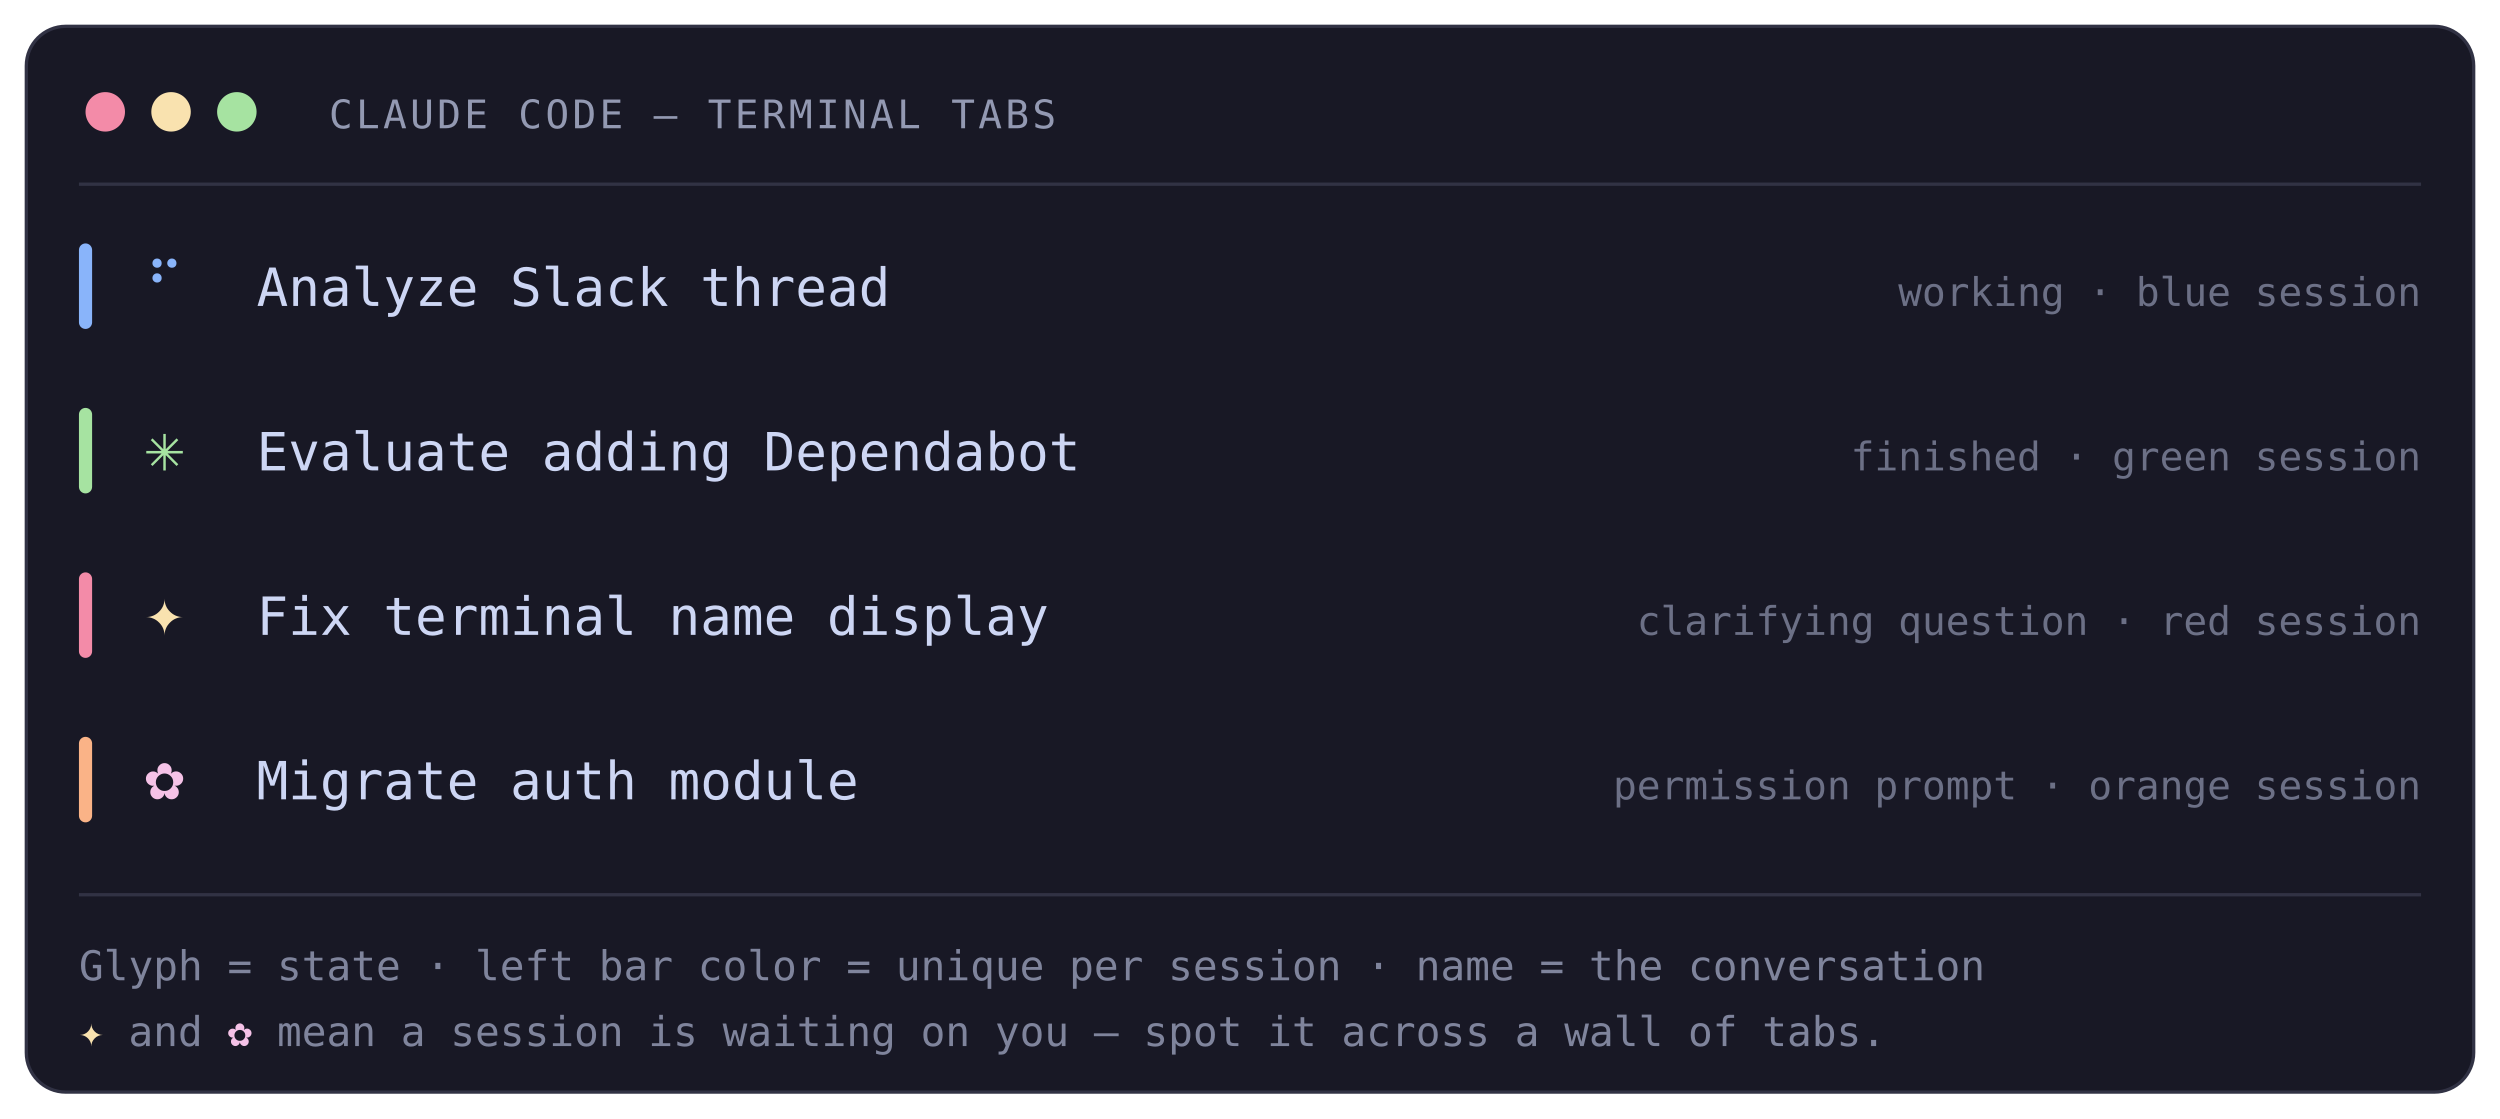
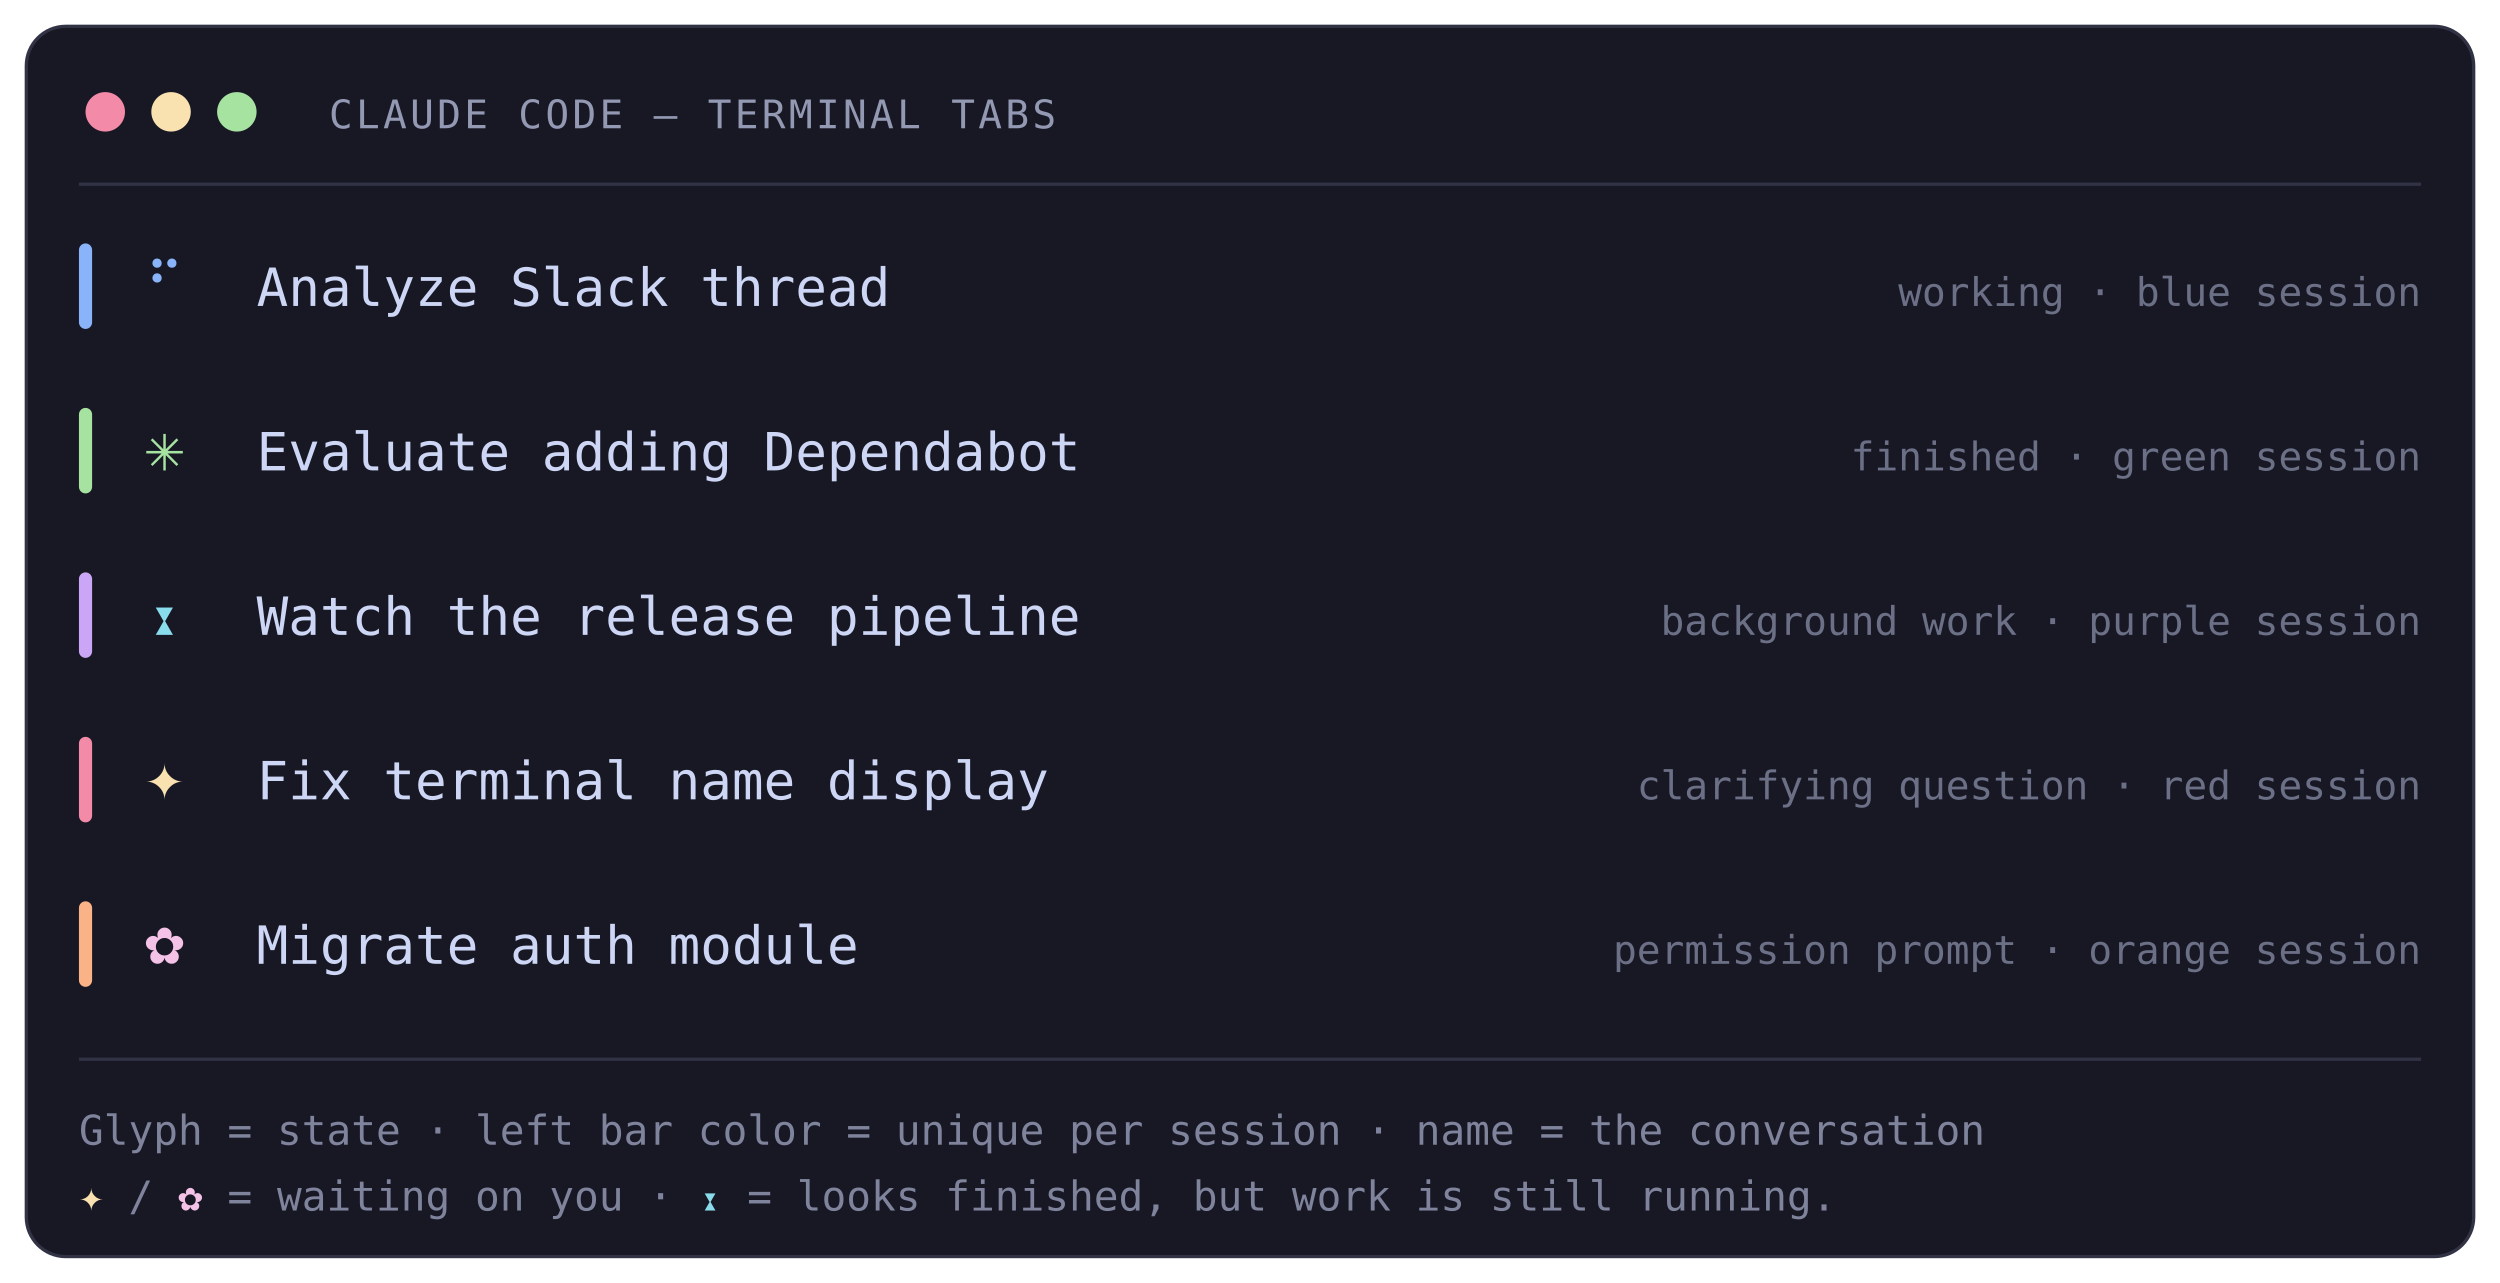
- <svg xmlns="http://www.w3.org/2000/svg" width="760" height="340" viewBox="0 0 760 340" font-family="ui-monospace, SFMono-Regular, Menlo, Consolas, monospace">
+ <svg xmlns="http://www.w3.org/2000/svg" width="760" height="390" viewBox="0 0 760 390" font-family="ui-monospace, SFMono-Regular, Menlo, Consolas, monospace">
  <defs>
    <style>
      .name { fill: #cdd6f4; font-size: 16px; }
      .cap  { fill: #6c7086; font-size: 12px; }
      .glyph{ font-size: 20px; }
      .hdr  { fill: #9399b2; font-size: 12px; letter-spacing: 1px; }
      .foot { fill: #7f849c; font-size: 12.5px; }
    </style>
  </defs>
-   <rect x="8" y="8" width="744" height="324" rx="12" fill="#181825" stroke="#313244" stroke-width="1" />
+   <rect x="8" y="8" width="744" height="374" rx="12" fill="#181825" stroke="#313244" stroke-width="1" />
  <circle cx="32" cy="34" r="6" fill="#f38ba8" />
  <circle cx="52" cy="34" r="6" fill="#f9e2af" />
  <circle cx="72" cy="34" r="6" fill="#a6e3a1" />
  <text x="100" y="39" class="hdr">CLAUDE CODE — TERMINAL TABS</text>
  <line x1="24" y1="56" x2="736" y2="56" stroke="#313244" stroke-width="1" />
  <rect x="24" y="74" width="4" height="26" rx="2" fill="#89b4fa" />
  <text x="44" y="93" class="glyph" fill="#89b4fa">⠋</text>
  <text x="78" y="93" class="name">Analyze Slack thread</text>
  <text x="736" y="93" class="cap" text-anchor="end">working · blue session</text>
  <rect x="24" y="124" width="4" height="26" rx="2" fill="#a6e3a1" />
  <text x="44" y="143" class="glyph" fill="#a6e3a1">✳</text>
  <text x="78" y="143" class="name">Evaluate adding Dependabot</text>
  <text x="736" y="143" class="cap" text-anchor="end">finished · green session</text>
-   <rect x="24" y="174" width="4" height="26" rx="2" fill="#f38ba8" />
-   <text x="44" y="193" class="glyph" fill="#f9e2af">✦</text>
-   <text x="78" y="193" class="name">Fix terminal name display</text>
-   <text x="736" y="193" class="cap" text-anchor="end">clarifying question · red session</text>
-   <rect x="24" y="224" width="4" height="26" rx="2" fill="#fab387" />
-   <text x="44" y="243" class="glyph" fill="#f5c2e7">✿</text>
-   <text x="78" y="243" class="name">Migrate auth module</text>
-   <text x="736" y="243" class="cap" text-anchor="end">permission prompt · orange session</text>
-   <line x1="24" y1="272" x2="736" y2="272" stroke="#313244" stroke-width="1" />
-   <text x="24" y="298" class="foot">Glyph = state · left bar color = unique per session · name = the conversation</text>
-   <text x="24" y="318" class="foot">
-     <tspan fill="#f9e2af">✦</tspan> and <tspan fill="#f5c2e7">✿</tspan> mean a session is waiting on you — spot it across a wall of tabs.</text>
+   <rect x="24" y="174" width="4" height="26" rx="2" fill="#cba6f7" />
+   <text x="44" y="193" class="glyph" fill="#89dceb">⧗</text>
+   <text x="78" y="193" class="name">Watch the release pipeline</text>
+   <text x="736" y="193" class="cap" text-anchor="end">background work · purple session</text>
+   <rect x="24" y="224" width="4" height="26" rx="2" fill="#f38ba8" />
+   <text x="44" y="243" class="glyph" fill="#f9e2af">✦</text>
+   <text x="78" y="243" class="name">Fix terminal name display</text>
+   <text x="736" y="243" class="cap" text-anchor="end">clarifying question · red session</text>
+   <rect x="24" y="274" width="4" height="26" rx="2" fill="#fab387" />
+   <text x="44" y="293" class="glyph" fill="#f5c2e7">✿</text>
+   <text x="78" y="293" class="name">Migrate auth module</text>
+   <text x="736" y="293" class="cap" text-anchor="end">permission prompt · orange session</text>
+   <line x1="24" y1="322" x2="736" y2="322" stroke="#313244" stroke-width="1" />
+   <text x="24" y="348" class="foot">Glyph = state · left bar color = unique per session · name = the conversation</text>
+   <text x="24" y="368" class="foot">
+     <tspan fill="#f9e2af">✦</tspan> / <tspan fill="#f5c2e7">✿</tspan> = waiting on you · <tspan fill="#89dceb">⧗</tspan> = looks finished, but work is still running.</text>
</svg>
